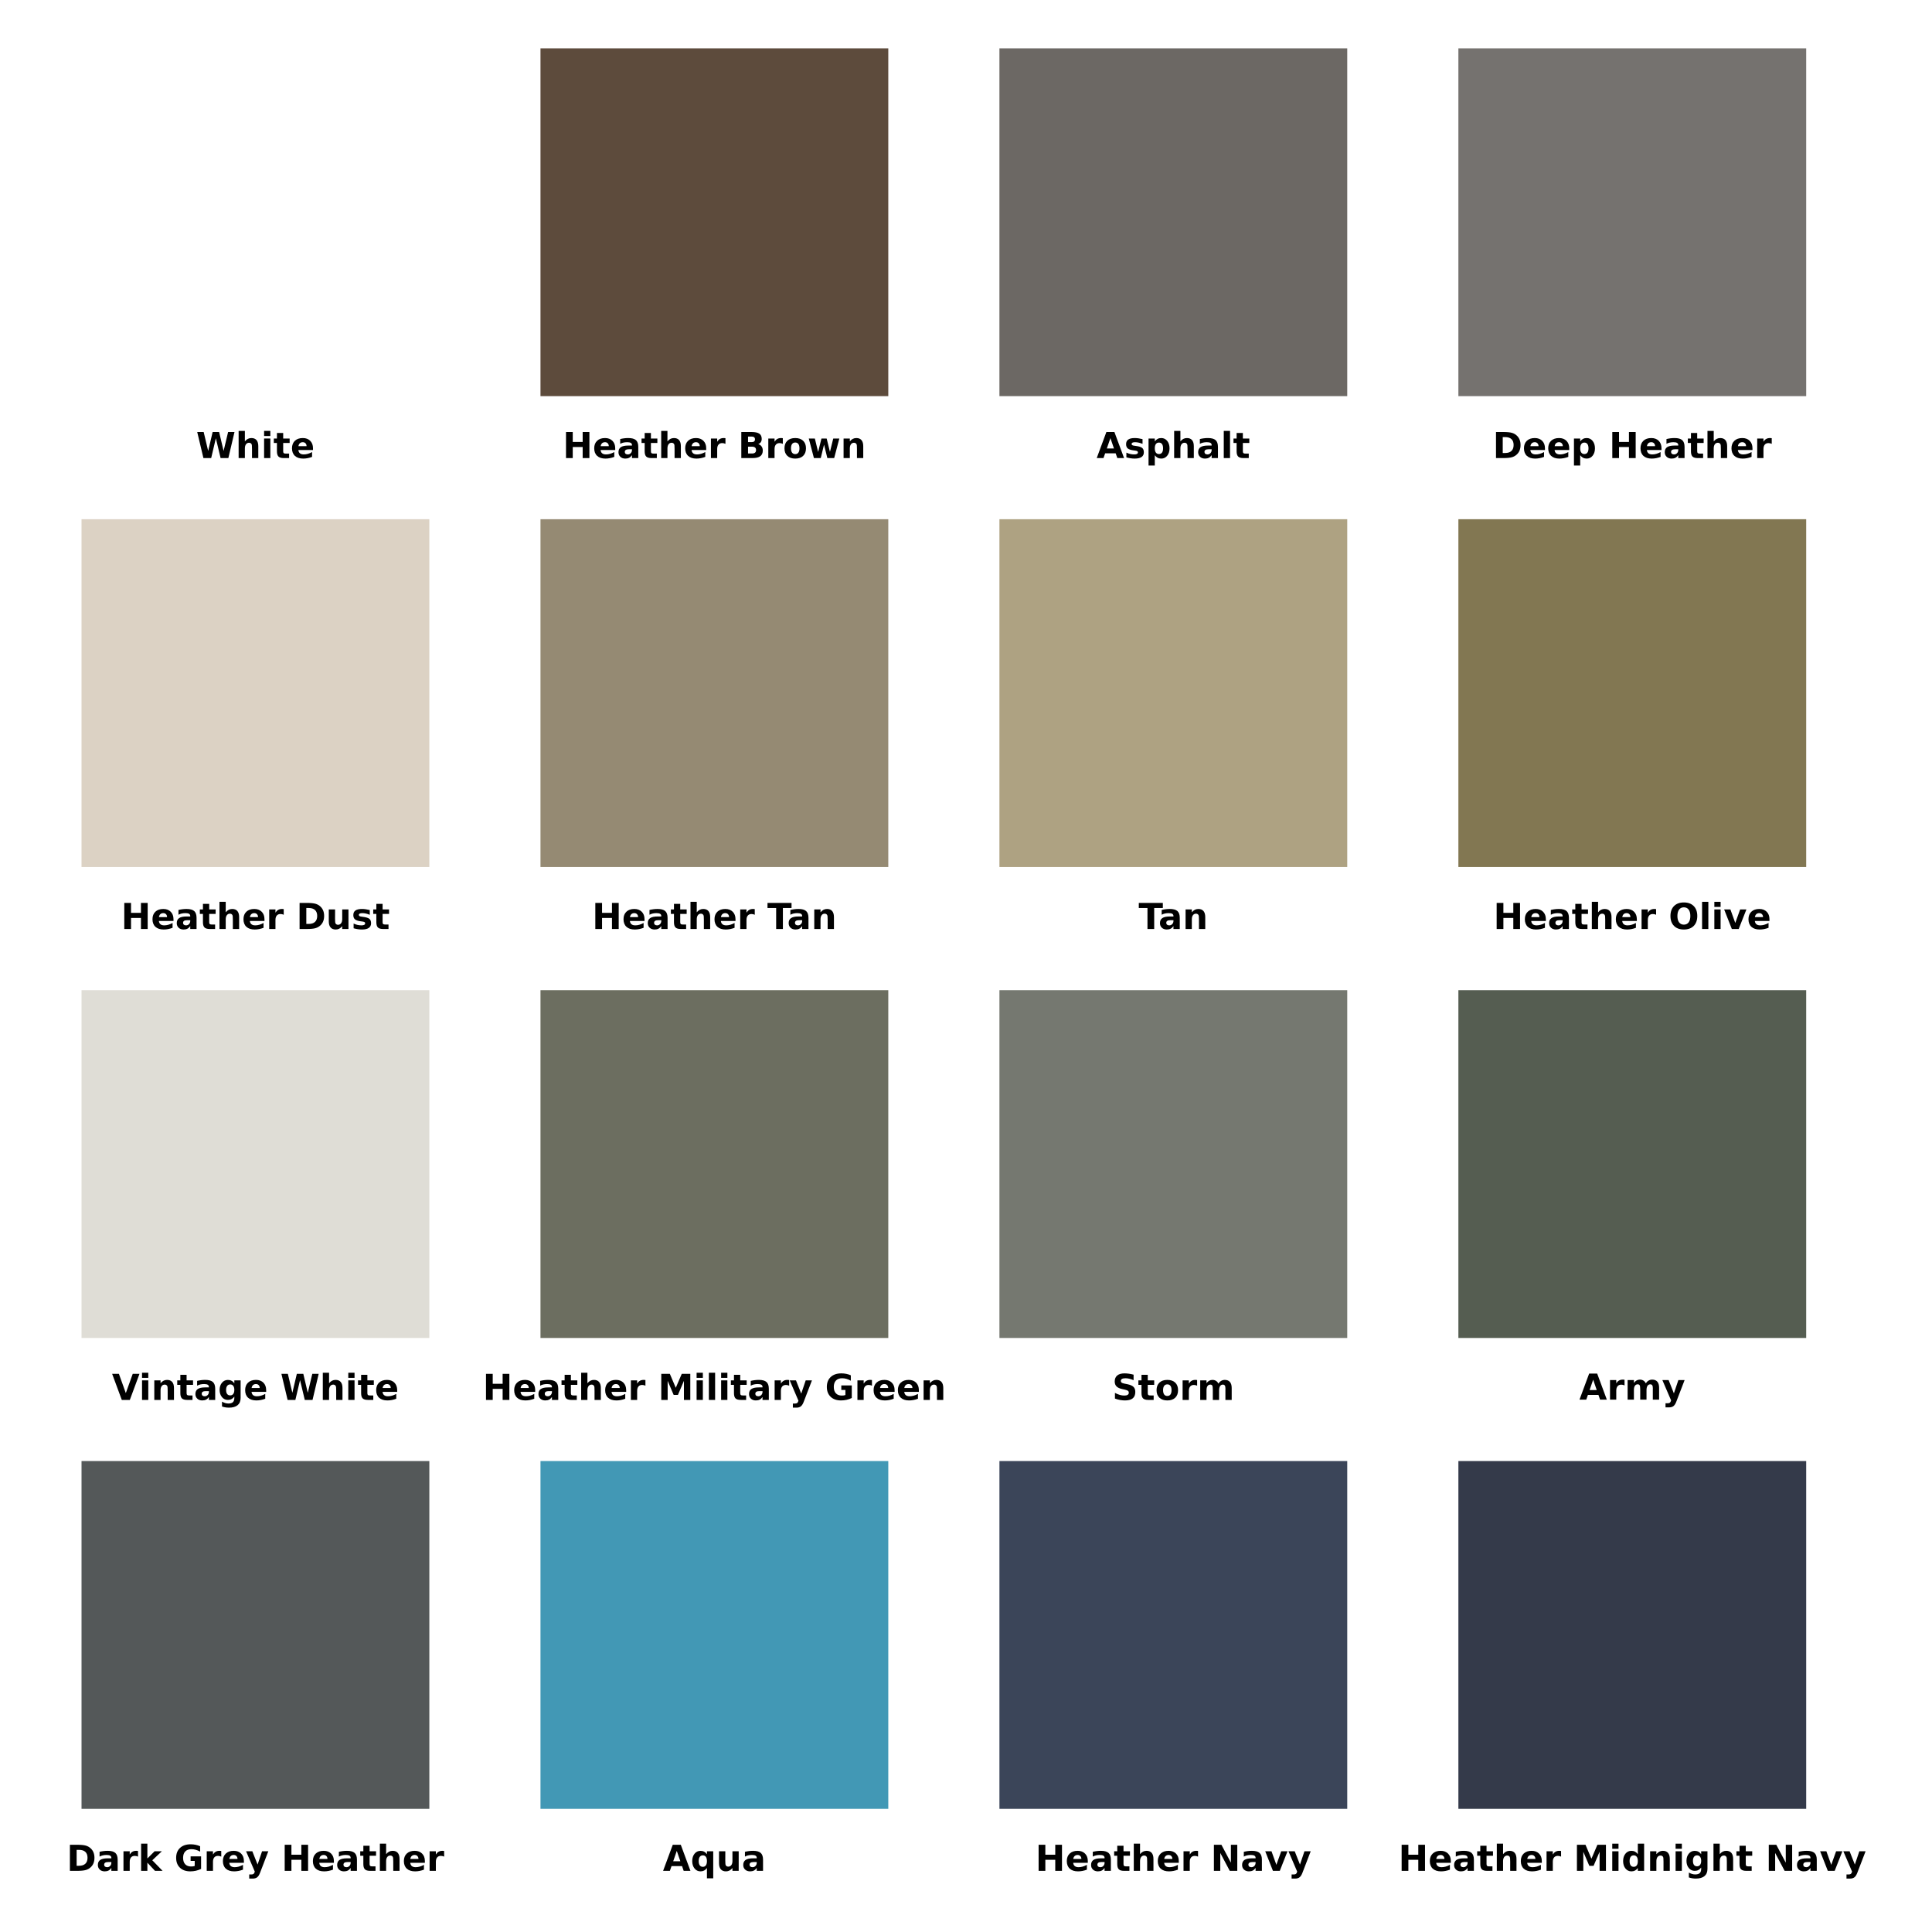
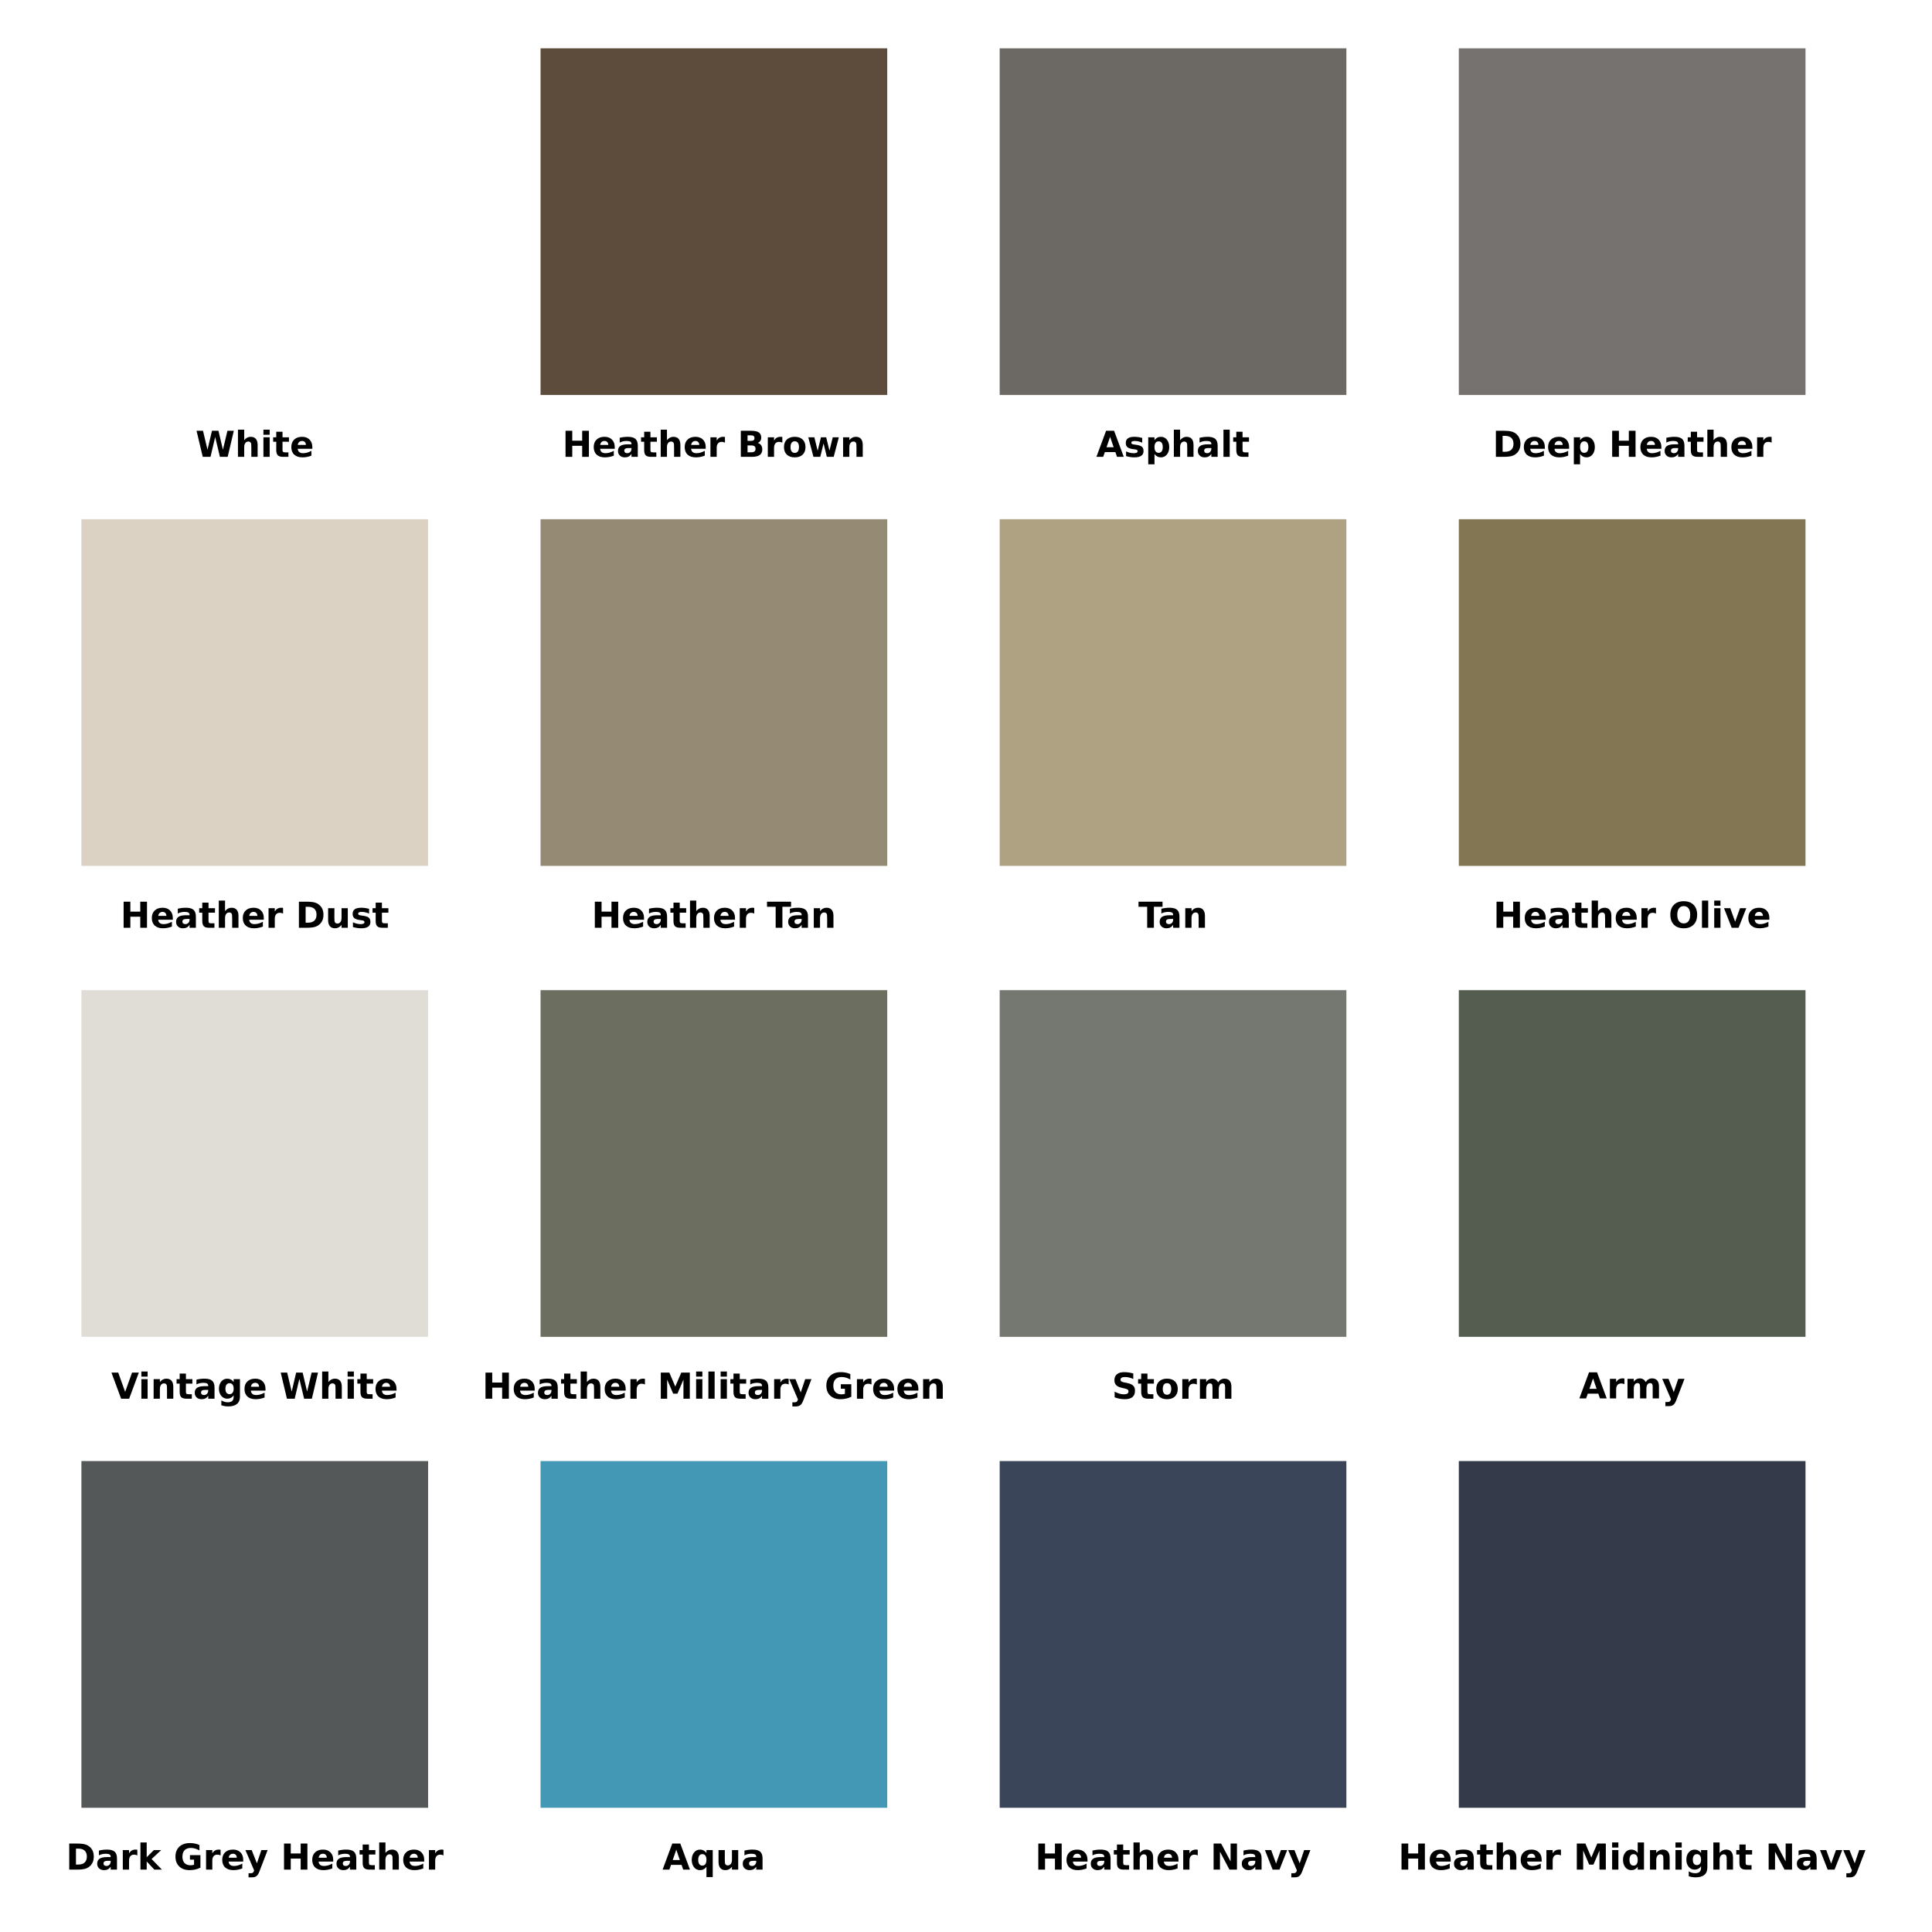
<svg xmlns="http://www.w3.org/2000/svg" xmlns:xlink="http://www.w3.org/1999/xlink" width="432pt" height="432pt" viewBox="0 0 432 432" version="1.1">
  <defs>
    <style type="text/css">*{stroke-linejoin: round; stroke-linecap: butt}</style>
  </defs>
  <g id="figure_1">
    <g id="patch_1">
      <path d="M 0 432  L 432 432  L 432 0  L 0 0  z " style="fill: #ffffff" />
    </g>
    <g id="axes_1">
      <g id="patch_2">
-         <path d="M 18.23 88.572  L 96.002 88.572  L 96.002 10.8  L 18.23 10.8  z " clip-path="url(#p642ebede14)" style="fill: #ffffff" />
+         <path d="M 18.205 88.322  L 95.727 88.322  L 95.727 10.8  L 18.205 10.8  z " clip-path="url(#p2579ca410e)" style="fill: #ffffff" />
      </g>
      <g id="text_1">
-         <g transform="translate(43.86062 102.4277) scale(0.08 -0.08)">
+         <g transform="translate(43.71039 102.1527) scale(0.08 -0.08)">
          <defs>
            <path id="DejaVuSans-Bold-57" d="M 191 4666  L 1344 4666  L 2150 1275  L 2950 4666  L 4109 4666  L 4909 1275  L 5716 4666  L 6859 4666  L 5759 0  L 4372 0  L 3525 3547  L 2688 0  L 1300 0  L 191 4666  z " transform="scale(0.015625)" />
            <path id="DejaVuSans-Bold-68" d="M 4056 2131  L 4056 0  L 2931 0  L 2931 347  L 2931 1625  Q 2931 2084 2911 2256  Q 2891 2428 2841 2509  Q 2775 2619 2662 2680  Q 2550 2741 2406 2741  Q 2056 2741 1856 2470  Q 1656 2200 1656 1722  L 1656 0  L 538 0  L 538 4863  L 1656 4863  L 1656 2988  Q 1909 3294 2193 3439  Q 2478 3584 2822 3584  Q 3428 3584 3742 3212  Q 4056 2841 4056 2131  z " transform="scale(0.015625)" />
            <path id="DejaVuSans-Bold-69" d="M 538 3500  L 1656 3500  L 1656 0  L 538 0  L 538 3500  z M 538 4863  L 1656 4863  L 1656 3950  L 538 3950  L 538 4863  z " transform="scale(0.015625)" />
            <path id="DejaVuSans-Bold-74" d="M 1759 4494  L 1759 3500  L 2913 3500  L 2913 2700  L 1759 2700  L 1759 1216  Q 1759 972 1856 886  Q 1953 800 2241 800  L 2816 800  L 2816 0  L 1856 0  Q 1194 0 917 276  Q 641 553 641 1216  L 641 2700  L 84 2700  L 84 3500  L 641 3500  L 641 4494  L 1759 4494  z " transform="scale(0.015625)" />
            <path id="DejaVuSans-Bold-65" d="M 4031 1759  L 4031 1441  L 1416 1441  Q 1456 1047 1700 850  Q 1944 653 2381 653  Q 2734 653 3104 758  Q 3475 863 3866 1075  L 3866 213  Q 3469 63 3072 -14  Q 2675 -91 2278 -91  Q 1328 -91 801 392  Q 275 875 275 1747  Q 275 2603 792 3093  Q 1309 3584 2216 3584  Q 3041 3584 3536 3087  Q 4031 2591 4031 1759  z M 2881 2131  Q 2881 2450 2695 2645  Q 2509 2841 2209 2841  Q 1884 2841 1681 2658  Q 1478 2475 1428 2131  L 2881 2131  z " transform="scale(0.015625)" />
          </defs>
          <use xlink:href="#DejaVuSans-Bold-57" />
          <use xlink:href="#DejaVuSans-Bold-68" transform="translate(110.3027 0)" />
          <use xlink:href="#DejaVuSans-Bold-69" transform="translate(181.4941 0)" />
          <use xlink:href="#DejaVuSans-Bold-74" transform="translate(215.7715 0)" />
          <use xlink:href="#DejaVuSans-Bold-65" transform="translate(263.5742 0)" />
        </g>
      </g>
    </g>
    <g id="axes_2">
      <g id="patch_3">
-         <path d="M 120.853 88.572  L 198.625 88.572  L 198.625 10.8  L 120.853 10.8  z " clip-path="url(#pa8515f5e9b)" style="fill: #5d4b3c" />
+         <path d="M 120.868 88.322  L 198.39 88.322  L 198.39 10.8  L 120.868 10.8  z " clip-path="url(#p3a32d431ef)" style="fill: #5d4b3c" />
      </g>
      <g id="text_2">
-         <g transform="translate(125.8287 102.4277) scale(0.08 -0.08)">
+         <g transform="translate(125.7193 102.1527) scale(0.08 -0.08)">
          <defs>
            <path id="DejaVuSans-Bold-48" d="M 588 4666  L 1791 4666  L 1791 2888  L 3566 2888  L 3566 4666  L 4769 4666  L 4769 0  L 3566 0  L 3566 1978  L 1791 1978  L 1791 0  L 588 0  L 588 4666  z " transform="scale(0.015625)" />
            <path id="DejaVuSans-Bold-61" d="M 2106 1575  Q 1756 1575 1579 1456  Q 1403 1338 1403 1106  Q 1403 894 1545 773  Q 1688 653 1941 653  Q 2256 653 2472 879  Q 2688 1106 2688 1447  L 2688 1575  L 2106 1575  z M 3816 1997  L 3816 0  L 2688 0  L 2688 519  Q 2463 200 2181 54  Q 1900 -91 1497 -91  Q 953 -91 614 226  Q 275 544 275 1050  Q 275 1666 698 1953  Q 1122 2241 2028 2241  L 2688 2241  L 2688 2328  Q 2688 2594 2478 2717  Q 2269 2841 1825 2841  Q 1466 2841 1156 2769  Q 847 2697 581 2553  L 581 3406  Q 941 3494 1303 3539  Q 1666 3584 2028 3584  Q 2975 3584 3395 3211  Q 3816 2838 3816 1997  z " transform="scale(0.015625)" />
            <path id="DejaVuSans-Bold-72" d="M 3138 2547  Q 2991 2616 2845 2648  Q 2700 2681 2553 2681  Q 2122 2681 1889 2404  Q 1656 2128 1656 1613  L 1656 0  L 538 0  L 538 3500  L 1656 3500  L 1656 2925  Q 1872 3269 2151 3426  Q 2431 3584 2822 3584  Q 2878 3584 2943 3579  Q 3009 3575 3134 3559  L 3138 2547  z " transform="scale(0.015625)" />
            <path id="DejaVuSans-Bold-20" transform="scale(0.015625)" />
            <path id="DejaVuSans-Bold-42" d="M 2456 2859  Q 2741 2859 2887 2984  Q 3034 3109 3034 3353  Q 3034 3594 2887 3720  Q 2741 3847 2456 3847  L 1791 3847  L 1791 2859  L 2456 2859  z M 2497 819  Q 2859 819 3042 972  Q 3225 1125 3225 1434  Q 3225 1738 3044 1889  Q 2863 2041 2497 2041  L 1791 2041  L 1791 819  L 2497 819  z M 3616 2497  Q 4003 2384 4215 2081  Q 4428 1778 4428 1338  Q 4428 663 3972 331  Q 3516 0 2584 0  L 588 0  L 588 4666  L 2394 4666  Q 3366 4666 3802 4372  Q 4238 4078 4238 3431  Q 4238 3091 4078 2852  Q 3919 2613 3616 2497  z " transform="scale(0.015625)" />
            <path id="DejaVuSans-Bold-6f" d="M 2203 2784  Q 1831 2784 1636 2517  Q 1441 2250 1441 1747  Q 1441 1244 1636 976  Q 1831 709 2203 709  Q 2569 709 2762 976  Q 2956 1244 2956 1747  Q 2956 2250 2762 2517  Q 2569 2784 2203 2784  z M 2203 3584  Q 3106 3584 3614 3096  Q 4122 2609 4122 1747  Q 4122 884 3614 396  Q 3106 -91 2203 -91  Q 1297 -91 786 396  Q 275 884 275 1747  Q 275 2609 786 3096  Q 1297 3584 2203 3584  z " transform="scale(0.015625)" />
            <path id="DejaVuSans-Bold-77" d="M 225 3500  L 1313 3500  L 1900 1088  L 2491 3500  L 3425 3500  L 4013 1113  L 4603 3500  L 5691 3500  L 4769 0  L 3547 0  L 2956 2406  L 2369 0  L 1147 0  L 225 3500  z " transform="scale(0.015625)" />
            <path id="DejaVuSans-Bold-6e" d="M 4056 2131  L 4056 0  L 2931 0  L 2931 347  L 2931 1631  Q 2931 2084 2911 2256  Q 2891 2428 2841 2509  Q 2775 2619 2662 2680  Q 2550 2741 2406 2741  Q 2056 2741 1856 2470  Q 1656 2200 1656 1722  L 1656 0  L 538 0  L 538 3500  L 1656 3500  L 1656 2988  Q 1909 3294 2193 3439  Q 2478 3584 2822 3584  Q 3428 3584 3742 3212  Q 4056 2841 4056 2131  z " transform="scale(0.015625)" />
          </defs>
          <use xlink:href="#DejaVuSans-Bold-48" />
          <use xlink:href="#DejaVuSans-Bold-65" transform="translate(83.69141 0)" />
          <use xlink:href="#DejaVuSans-Bold-61" transform="translate(151.5137 0)" />
          <use xlink:href="#DejaVuSans-Bold-74" transform="translate(218.9941 0)" />
          <use xlink:href="#DejaVuSans-Bold-68" transform="translate(266.7969 0)" />
          <use xlink:href="#DejaVuSans-Bold-65" transform="translate(337.9883 0)" />
          <use xlink:href="#DejaVuSans-Bold-72" transform="translate(405.8105 0)" />
          <use xlink:href="#DejaVuSans-Bold-20" transform="translate(455.127 0)" />
          <use xlink:href="#DejaVuSans-Bold-42" transform="translate(489.9414 0)" />
          <use xlink:href="#DejaVuSans-Bold-72" transform="translate(566.1621 0)" />
          <use xlink:href="#DejaVuSans-Bold-6f" transform="translate(615.4785 0)" />
          <use xlink:href="#DejaVuSans-Bold-77" transform="translate(684.1797 0)" />
          <use xlink:href="#DejaVuSans-Bold-6e" transform="translate(776.5625 0)" />
        </g>
      </g>
    </g>
    <g id="axes_3">
      <g id="patch_4">
-         <path d="M 223.475 88.572  L 301.247 88.572  L 301.247 10.8  L 223.475 10.8  z " clip-path="url(#pb180d6e5d6)" style="fill: #6c6864" />
+         <path d="M 223.532 88.322  L 301.053 88.322  L 301.053 10.8  L 223.532 10.8  z " clip-path="url(#ped1a7fd27a)" style="fill: #6c6864" />
      </g>
      <g id="text_3">
-         <g transform="translate(245.1919 102.4277) scale(0.08 -0.08)">
+         <g transform="translate(245.1232 102.1527) scale(0.08 -0.08)">
          <defs>
            <path id="DejaVuSans-Bold-41" d="M 3419 850  L 1538 850  L 1241 0  L 31 0  L 1759 4666  L 3194 4666  L 4922 0  L 3713 0  L 3419 850  z M 1838 1716  L 3116 1716  L 2478 3572  L 1838 1716  z " transform="scale(0.015625)" />
            <path id="DejaVuSans-Bold-73" d="M 3272 3391  L 3272 2541  Q 2913 2691 2578 2766  Q 2244 2841 1947 2841  Q 1628 2841 1473 2761  Q 1319 2681 1319 2516  Q 1319 2381 1436 2309  Q 1553 2238 1856 2203  L 2053 2175  Q 2913 2066 3209 1816  Q 3506 1566 3506 1031  Q 3506 472 3093 190  Q 2681 -91 1863 -91  Q 1516 -91 1145 -36  Q 775 19 384 128  L 384 978  Q 719 816 1070 734  Q 1422 653 1784 653  Q 2113 653 2278 743  Q 2444 834 2444 1013  Q 2444 1163 2330 1236  Q 2216 1309 1875 1350  L 1678 1375  Q 931 1469 631 1722  Q 331 1975 331 2491  Q 331 3047 712 3315  Q 1094 3584 1881 3584  Q 2191 3584 2531 3537  Q 2872 3491 3272 3391  z " transform="scale(0.015625)" />
            <path id="DejaVuSans-Bold-70" d="M 1656 506  L 1656 -1331  L 538 -1331  L 538 3500  L 1656 3500  L 1656 2988  Q 1888 3294 2169 3439  Q 2450 3584 2816 3584  Q 3463 3584 3878 3070  Q 4294 2556 4294 1747  Q 4294 938 3878 423  Q 3463 -91 2816 -91  Q 2450 -91 2169 54  Q 1888 200 1656 506  z M 2400 2772  Q 2041 2772 1848 2508  Q 1656 2244 1656 1747  Q 1656 1250 1848 986  Q 2041 722 2400 722  Q 2759 722 2948 984  Q 3138 1247 3138 1747  Q 3138 2247 2948 2509  Q 2759 2772 2400 2772  z " transform="scale(0.015625)" />
            <path id="DejaVuSans-Bold-6c" d="M 538 4863  L 1656 4863  L 1656 0  L 538 0  L 538 4863  z " transform="scale(0.015625)" />
          </defs>
          <use xlink:href="#DejaVuSans-Bold-41" />
          <use xlink:href="#DejaVuSans-Bold-73" transform="translate(77.39258 0)" />
          <use xlink:href="#DejaVuSans-Bold-70" transform="translate(136.9141 0)" />
          <use xlink:href="#DejaVuSans-Bold-68" transform="translate(208.4961 0)" />
          <use xlink:href="#DejaVuSans-Bold-61" transform="translate(279.6875 0)" />
          <use xlink:href="#DejaVuSans-Bold-6c" transform="translate(347.168 0)" />
          <use xlink:href="#DejaVuSans-Bold-74" transform="translate(381.4453 0)" />
        </g>
      </g>
    </g>
    <g id="axes_4">
      <g id="patch_5">
-         <path d="M 326.098 88.572  L 403.87 88.572  L 403.87 10.8  L 326.098 10.8  z " clip-path="url(#pdbcb19c7c9)" style="fill: #75726f" />
+         <path d="M 326.195 88.322  L 403.717 88.322  L 403.717 10.8  L 326.195 10.8  z " clip-path="url(#p3ffc67f4cc)" style="fill: #75726f" />
      </g>
      <g id="text_4">
-         <g transform="translate(333.7763 102.4277) scale(0.08 -0.08)">
+         <g transform="translate(333.7484 102.1527) scale(0.08 -0.08)">
          <defs>
            <path id="DejaVuSans-Bold-44" d="M 1791 3756  L 1791 909  L 2222 909  Q 2959 909 3348 1275  Q 3738 1641 3738 2338  Q 3738 3031 3350 3393  Q 2963 3756 2222 3756  L 1791 3756  z M 588 4666  L 1856 4666  Q 2919 4666 3439 4514  Q 3959 4363 4331 4000  Q 4659 3684 4818 3271  Q 4978 2859 4978 2338  Q 4978 1809 4818 1395  Q 4659 981 4331 666  Q 3956 303 3431 151  Q 2906 0 1856 0  L 588 0  L 588 4666  z " transform="scale(0.015625)" />
          </defs>
          <use xlink:href="#DejaVuSans-Bold-44" />
          <use xlink:href="#DejaVuSans-Bold-65" transform="translate(83.00781 0)" />
          <use xlink:href="#DejaVuSans-Bold-65" transform="translate(150.8301 0)" />
          <use xlink:href="#DejaVuSans-Bold-70" transform="translate(218.6523 0)" />
          <use xlink:href="#DejaVuSans-Bold-20" transform="translate(290.2344 0)" />
          <use xlink:href="#DejaVuSans-Bold-48" transform="translate(325.0488 0)" />
          <use xlink:href="#DejaVuSans-Bold-65" transform="translate(408.7402 0)" />
          <use xlink:href="#DejaVuSans-Bold-61" transform="translate(476.5625 0)" />
          <use xlink:href="#DejaVuSans-Bold-74" transform="translate(544.043 0)" />
          <use xlink:href="#DejaVuSans-Bold-68" transform="translate(591.8457 0)" />
          <use xlink:href="#DejaVuSans-Bold-65" transform="translate(663.0371 0)" />
          <use xlink:href="#DejaVuSans-Bold-72" transform="translate(730.8594 0)" />
        </g>
      </g>
    </g>
    <g id="axes_5">
      <g id="patch_6">
-         <path d="M 18.23 193.872  L 96.002 193.872  L 96.002 116.1  L 18.23 116.1  z " clip-path="url(#pba95625bf4)" style="fill: #dcd2c4" />
+         <path d="M 18.205 193.622  L 95.727 193.622  L 95.727 116.1  L 18.205 116.1  z " clip-path="url(#p4c70ea05e3)" style="fill: #dcd2c4" />
      </g>
      <g id="text_5">
-         <g transform="translate(27.05813 207.7277) scale(0.08 -0.08)">
+         <g transform="translate(26.90789 207.4527) scale(0.08 -0.08)">
          <defs>
            <path id="DejaVuSans-Bold-75" d="M 500 1363  L 500 3500  L 1625 3500  L 1625 3150  Q 1625 2866 1622 2436  Q 1619 2006 1619 1863  Q 1619 1441 1641 1255  Q 1663 1069 1716 984  Q 1784 875 1895 815  Q 2006 756 2150 756  Q 2500 756 2700 1025  Q 2900 1294 2900 1772  L 2900 3500  L 4019 3500  L 4019 0  L 2900 0  L 2900 506  Q 2647 200 2364 54  Q 2081 -91 1741 -91  Q 1134 -91 817 281  Q 500 653 500 1363  z " transform="scale(0.015625)" />
          </defs>
          <use xlink:href="#DejaVuSans-Bold-48" />
          <use xlink:href="#DejaVuSans-Bold-65" transform="translate(83.69141 0)" />
          <use xlink:href="#DejaVuSans-Bold-61" transform="translate(151.5137 0)" />
          <use xlink:href="#DejaVuSans-Bold-74" transform="translate(218.9941 0)" />
          <use xlink:href="#DejaVuSans-Bold-68" transform="translate(266.7969 0)" />
          <use xlink:href="#DejaVuSans-Bold-65" transform="translate(337.9883 0)" />
          <use xlink:href="#DejaVuSans-Bold-72" transform="translate(405.8105 0)" />
          <use xlink:href="#DejaVuSans-Bold-20" transform="translate(455.127 0)" />
          <use xlink:href="#DejaVuSans-Bold-44" transform="translate(489.9414 0)" />
          <use xlink:href="#DejaVuSans-Bold-75" transform="translate(572.9492 0)" />
          <use xlink:href="#DejaVuSans-Bold-73" transform="translate(644.1406 0)" />
          <use xlink:href="#DejaVuSans-Bold-74" transform="translate(703.6621 0)" />
        </g>
      </g>
    </g>
    <g id="axes_6">
      <g id="patch_7">
-         <path d="M 120.853 193.872  L 198.625 193.872  L 198.625 116.1  L 120.853 116.1  z " clip-path="url(#p1f85be59f6)" style="fill: #958a73" />
+         <path d="M 120.868 193.622  L 198.39 193.622  L 198.39 116.1  L 120.868 116.1  z " clip-path="url(#pec7b3763b7)" style="fill: #958a73" />
      </g>
      <g id="text_6">
-         <g transform="translate(132.3806 207.7277) scale(0.08 -0.08)">
+         <g transform="translate(132.2712 207.4527) scale(0.08 -0.08)">
          <defs>
            <path id="DejaVuSans-Bold-54" d="M 31 4666  L 4331 4666  L 4331 3756  L 2784 3756  L 2784 0  L 1581 0  L 1581 3756  L 31 3756  L 31 4666  z " transform="scale(0.015625)" />
          </defs>
          <use xlink:href="#DejaVuSans-Bold-48" />
          <use xlink:href="#DejaVuSans-Bold-65" transform="translate(83.69141 0)" />
          <use xlink:href="#DejaVuSans-Bold-61" transform="translate(151.5137 0)" />
          <use xlink:href="#DejaVuSans-Bold-74" transform="translate(218.9941 0)" />
          <use xlink:href="#DejaVuSans-Bold-68" transform="translate(266.7969 0)" />
          <use xlink:href="#DejaVuSans-Bold-65" transform="translate(337.9883 0)" />
          <use xlink:href="#DejaVuSans-Bold-72" transform="translate(405.8105 0)" />
          <use xlink:href="#DejaVuSans-Bold-20" transform="translate(455.127 0)" />
          <use xlink:href="#DejaVuSans-Bold-54" transform="translate(489.9414 0)" />
          <use xlink:href="#DejaVuSans-Bold-61" transform="translate(545.2793 0)" />
          <use xlink:href="#DejaVuSans-Bold-6e" transform="translate(612.7598 0)" />
        </g>
      </g>
    </g>
    <g id="axes_7">
      <g id="patch_8">
-         <path d="M 223.475 193.872  L 301.247 193.872  L 301.247 116.1  L 223.475 116.1  z " clip-path="url(#p77924c9bf1)" style="fill: #aea282" />
+         <path d="M 223.532 193.622  L 301.053 193.622  L 301.053 116.1  L 223.532 116.1  z " clip-path="url(#p58f60b5b38)" style="fill: #aea282" />
      </g>
      <g id="text_7">
-         <g transform="translate(254.6006 207.7277) scale(0.08 -0.08)">
+         <g transform="translate(254.532 207.4527) scale(0.08 -0.08)">
          <use xlink:href="#DejaVuSans-Bold-54" />
          <use xlink:href="#DejaVuSans-Bold-61" transform="translate(55.33789 0)" />
          <use xlink:href="#DejaVuSans-Bold-6e" transform="translate(122.8184 0)" />
        </g>
      </g>
    </g>
    <g id="axes_8">
      <g id="patch_9">
-         <path d="M 326.098 193.872  L 403.87 193.872  L 403.87 116.1  L 326.098 116.1  z " clip-path="url(#pa01b9044b4)" style="fill: #827752" />
+         <path d="M 326.195 193.622  L 403.717 193.622  L 403.717 116.1  L 326.195 116.1  z " clip-path="url(#p18443d8f7e)" style="fill: #827752" />
      </g>
      <g id="text_8">
-         <g transform="translate(333.9225 207.7277) scale(0.08 -0.08)">
+         <g transform="translate(333.8946 207.4527) scale(0.08 -0.08)">
          <defs>
            <path id="DejaVuSans-Bold-4f" d="M 2719 3878  Q 2169 3878 1866 3472  Q 1563 3066 1563 2328  Q 1563 1594 1866 1187  Q 2169 781 2719 781  Q 3272 781 3575 1187  Q 3878 1594 3878 2328  Q 3878 3066 3575 3472  Q 3272 3878 2719 3878  z M 2719 4750  Q 3844 4750 4481 4106  Q 5119 3463 5119 2328  Q 5119 1197 4481 553  Q 3844 -91 2719 -91  Q 1597 -91 958 553  Q 319 1197 319 2328  Q 319 3463 958 4106  Q 1597 4750 2719 4750  z " transform="scale(0.015625)" />
            <path id="DejaVuSans-Bold-76" d="M 97 3500  L 1216 3500  L 2088 1081  L 2956 3500  L 4078 3500  L 2700 0  L 1472 0  L 97 3500  z " transform="scale(0.015625)" />
          </defs>
          <use xlink:href="#DejaVuSans-Bold-48" />
          <use xlink:href="#DejaVuSans-Bold-65" transform="translate(83.69141 0)" />
          <use xlink:href="#DejaVuSans-Bold-61" transform="translate(151.5137 0)" />
          <use xlink:href="#DejaVuSans-Bold-74" transform="translate(218.9941 0)" />
          <use xlink:href="#DejaVuSans-Bold-68" transform="translate(266.7969 0)" />
          <use xlink:href="#DejaVuSans-Bold-65" transform="translate(337.9883 0)" />
          <use xlink:href="#DejaVuSans-Bold-72" transform="translate(405.8105 0)" />
          <use xlink:href="#DejaVuSans-Bold-20" transform="translate(455.127 0)" />
          <use xlink:href="#DejaVuSans-Bold-4f" transform="translate(489.9414 0)" />
          <use xlink:href="#DejaVuSans-Bold-6c" transform="translate(574.9512 0)" />
          <use xlink:href="#DejaVuSans-Bold-69" transform="translate(609.2285 0)" />
          <use xlink:href="#DejaVuSans-Bold-76" transform="translate(643.5059 0)" />
          <use xlink:href="#DejaVuSans-Bold-65" transform="translate(708.6914 0)" />
        </g>
      </g>
    </g>
    <g id="axes_9">
      <g id="patch_10">
-         <path d="M 18.23 299.172  L 96.002 299.172  L 96.002 221.4  L 18.23 221.4  z " clip-path="url(#p08baf9febb)" style="fill: #dfddd6" />
+         <path d="M 18.205 298.922  L 95.727 298.922  L 95.727 221.4  L 18.205 221.4  z " clip-path="url(#pf3f0197b4c)" style="fill: #dfddd6" />
      </g>
      <g id="text_9">
-         <g transform="translate(25.03625 313.0277) scale(0.08 -0.08)">
+         <g transform="translate(24.88602 312.7527) scale(0.08 -0.08)">
          <defs>
            <path id="DejaVuSans-Bold-56" d="M 31 4666  L 1241 4666  L 2478 1222  L 3713 4666  L 4922 4666  L 3194 0  L 1759 0  L 31 4666  z " transform="scale(0.015625)" />
            <path id="DejaVuSans-Bold-67" d="M 2919 594  Q 2688 288 2409 144  Q 2131 0 1766 0  Q 1125 0 706 504  Q 288 1009 288 1791  Q 288 2575 706 3076  Q 1125 3578 1766 3578  Q 2131 3578 2409 3434  Q 2688 3291 2919 2981  L 2919 3500  L 4044 3500  L 4044 353  Q 4044 -491 3511 -936  Q 2978 -1381 1966 -1381  Q 1638 -1381 1331 -1331  Q 1025 -1281 716 -1178  L 716 -306  Q 1009 -475 1290 -558  Q 1572 -641 1856 -641  Q 2406 -641 2662 -400  Q 2919 -159 2919 353  L 2919 594  z M 2181 2772  Q 1834 2772 1640 2515  Q 1447 2259 1447 1791  Q 1447 1309 1634 1061  Q 1822 813 2181 813  Q 2531 813 2725 1069  Q 2919 1325 2919 1791  Q 2919 2259 2725 2515  Q 2531 2772 2181 2772  z " transform="scale(0.015625)" />
          </defs>
          <use xlink:href="#DejaVuSans-Bold-56" />
          <use xlink:href="#DejaVuSans-Bold-69" transform="translate(75.64258 0)" />
          <use xlink:href="#DejaVuSans-Bold-6e" transform="translate(109.9199 0)" />
          <use xlink:href="#DejaVuSans-Bold-74" transform="translate(181.1113 0)" />
          <use xlink:href="#DejaVuSans-Bold-61" transform="translate(228.9141 0)" />
          <use xlink:href="#DejaVuSans-Bold-67" transform="translate(296.3945 0)" />
          <use xlink:href="#DejaVuSans-Bold-65" transform="translate(367.9766 0)" />
          <use xlink:href="#DejaVuSans-Bold-20" transform="translate(435.7988 0)" />
          <use xlink:href="#DejaVuSans-Bold-57" transform="translate(470.6133 0)" />
          <use xlink:href="#DejaVuSans-Bold-68" transform="translate(580.916 0)" />
          <use xlink:href="#DejaVuSans-Bold-69" transform="translate(652.1074 0)" />
          <use xlink:href="#DejaVuSans-Bold-74" transform="translate(686.3848 0)" />
          <use xlink:href="#DejaVuSans-Bold-65" transform="translate(734.1875 0)" />
        </g>
      </g>
    </g>
    <g id="axes_10">
      <g id="patch_11">
-         <path d="M 120.853 299.172  L 198.625 299.172  L 198.625 221.4  L 120.853 221.4  z " clip-path="url(#p83a69cd62f)" style="fill: #6c6e60" />
+         <path d="M 120.868 298.922  L 198.39 298.922  L 198.39 221.4  L 120.868 221.4  z " clip-path="url(#p309a2be638)" style="fill: #6c6e60" />
      </g>
      <g id="text_10">
-         <g transform="translate(107.9338 313.0277) scale(0.08 -0.08)">
+         <g transform="translate(107.8243 312.7527) scale(0.08 -0.08)">
          <defs>
            <path id="DejaVuSans-Bold-4d" d="M 588 4666  L 2119 4666  L 3181 2169  L 4250 4666  L 5778 4666  L 5778 0  L 4641 0  L 4641 3413  L 3566 897  L 2803 897  L 1728 3413  L 1728 0  L 588 0  L 588 4666  z " transform="scale(0.015625)" />
            <path id="DejaVuSans-Bold-79" d="M 78 3500  L 1197 3500  L 2138 1125  L 2938 3500  L 4056 3500  L 2584 -331  Q 2363 -916 2067 -1148  Q 1772 -1381 1288 -1381  L 641 -1381  L 641 -647  L 991 -647  Q 1275 -647 1404 -556  Q 1534 -466 1606 -231  L 1638 -134  L 78 3500  z " transform="scale(0.015625)" />
            <path id="DejaVuSans-Bold-47" d="M 4781 347  Q 4331 128 3847 18  Q 3363 -91 2847 -91  Q 1681 -91 1000 561  Q 319 1213 319 2328  Q 319 3456 1012 4103  Q 1706 4750 2913 4750  Q 3378 4750 3804 4662  Q 4231 4575 4609 4403  L 4609 3438  Q 4219 3659 3833 3768  Q 3447 3878 3059 3878  Q 2341 3878 1952 3476  Q 1563 3075 1563 2328  Q 1563 1588 1938 1184  Q 2313 781 3003 781  Q 3191 781 3352 804  Q 3513 828 3641 878  L 3641 1784  L 2906 1784  L 2906 2591  L 4781 2591  L 4781 347  z " transform="scale(0.015625)" />
          </defs>
          <use xlink:href="#DejaVuSans-Bold-48" />
          <use xlink:href="#DejaVuSans-Bold-65" transform="translate(83.69141 0)" />
          <use xlink:href="#DejaVuSans-Bold-61" transform="translate(151.5137 0)" />
          <use xlink:href="#DejaVuSans-Bold-74" transform="translate(218.9941 0)" />
          <use xlink:href="#DejaVuSans-Bold-68" transform="translate(266.7969 0)" />
          <use xlink:href="#DejaVuSans-Bold-65" transform="translate(337.9883 0)" />
          <use xlink:href="#DejaVuSans-Bold-72" transform="translate(405.8105 0)" />
          <use xlink:href="#DejaVuSans-Bold-20" transform="translate(455.127 0)" />
          <use xlink:href="#DejaVuSans-Bold-4d" transform="translate(489.9414 0)" />
          <use xlink:href="#DejaVuSans-Bold-69" transform="translate(589.4531 0)" />
          <use xlink:href="#DejaVuSans-Bold-6c" transform="translate(623.7305 0)" />
          <use xlink:href="#DejaVuSans-Bold-69" transform="translate(658.0078 0)" />
          <use xlink:href="#DejaVuSans-Bold-74" transform="translate(692.2852 0)" />
          <use xlink:href="#DejaVuSans-Bold-61" transform="translate(740.0879 0)" />
          <use xlink:href="#DejaVuSans-Bold-72" transform="translate(807.5684 0)" />
          <use xlink:href="#DejaVuSans-Bold-79" transform="translate(856.8848 0)" />
          <use xlink:href="#DejaVuSans-Bold-20" transform="translate(922.0703 0)" />
          <use xlink:href="#DejaVuSans-Bold-47" transform="translate(956.8848 0)" />
          <use xlink:href="#DejaVuSans-Bold-72" transform="translate(1038.965 0)" />
          <use xlink:href="#DejaVuSans-Bold-65" transform="translate(1088.281 0)" />
          <use xlink:href="#DejaVuSans-Bold-65" transform="translate(1156.104 0)" />
          <use xlink:href="#DejaVuSans-Bold-6e" transform="translate(1223.926 0)" />
        </g>
      </g>
    </g>
    <g id="axes_11">
      <g id="patch_12">
-         <path d="M 223.475 299.172  L 301.247 299.172  L 301.247 221.4  L 223.475 221.4  z " clip-path="url(#p884f9cc095)" style="fill: #757870" />
+         <path d="M 223.532 298.922  L 301.053 298.922  L 301.053 221.4  L 223.532 221.4  z " clip-path="url(#p7566ed9a55)" style="fill: #757870" />
      </g>
      <g id="text_11">
-         <g transform="translate(248.68 313.0277) scale(0.08 -0.08)">
+         <g transform="translate(248.6113 312.7527) scale(0.08 -0.08)">
          <defs>
            <path id="DejaVuSans-Bold-53" d="M 3834 4519  L 3834 3531  Q 3450 3703 3084 3790  Q 2719 3878 2394 3878  Q 1963 3878 1756 3759  Q 1550 3641 1550 3391  Q 1550 3203 1689 3098  Q 1828 2994 2194 2919  L 2706 2816  Q 3484 2659 3812 2340  Q 4141 2022 4141 1434  Q 4141 663 3683 286  Q 3225 -91 2284 -91  Q 1841 -91 1394 -6  Q 947 78 500 244  L 500 1259  Q 947 1022 1364 901  Q 1781 781 2169 781  Q 2563 781 2772 912  Q 2981 1044 2981 1288  Q 2981 1506 2839 1625  Q 2697 1744 2272 1838  L 1806 1941  Q 1106 2091 782 2419  Q 459 2747 459 3303  Q 459 4000 909 4375  Q 1359 4750 2203 4750  Q 2588 4750 2994 4692  Q 3400 4634 3834 4519  z " transform="scale(0.015625)" />
            <path id="DejaVuSans-Bold-6d" d="M 3781 2919  Q 3994 3244 4286 3414  Q 4578 3584 4928 3584  Q 5531 3584 5847 3212  Q 6163 2841 6163 2131  L 6163 0  L 5038 0  L 5038 1825  Q 5041 1866 5042 1909  Q 5044 1953 5044 2034  Q 5044 2406 4934 2573  Q 4825 2741 4581 2741  Q 4263 2741 4089 2478  Q 3916 2216 3909 1719  L 3909 0  L 2784 0  L 2784 1825  Q 2784 2406 2684 2573  Q 2584 2741 2328 2741  Q 2006 2741 1831 2477  Q 1656 2213 1656 1722  L 1656 0  L 531 0  L 531 3500  L 1656 3500  L 1656 2988  Q 1863 3284 2130 3434  Q 2397 3584 2719 3584  Q 3081 3584 3359 3409  Q 3638 3234 3781 2919  z " transform="scale(0.015625)" />
          </defs>
          <use xlink:href="#DejaVuSans-Bold-53" />
          <use xlink:href="#DejaVuSans-Bold-74" transform="translate(72.02148 0)" />
          <use xlink:href="#DejaVuSans-Bold-6f" transform="translate(119.8242 0)" />
          <use xlink:href="#DejaVuSans-Bold-72" transform="translate(188.5254 0)" />
          <use xlink:href="#DejaVuSans-Bold-6d" transform="translate(237.8418 0)" />
        </g>
      </g>
    </g>
    <g id="axes_12">
      <g id="patch_13">
-         <path d="M 326.098 299.172  L 403.87 299.172  L 403.87 221.4  L 326.098 221.4  z " clip-path="url(#pcc02b47db5)" style="fill: #555d51" />
+         <path d="M 326.195 298.922  L 403.717 298.922  L 403.717 221.4  L 326.195 221.4  z " clip-path="url(#p01cfbd09ed)" style="fill: #555d51" />
      </g>
      <g id="text_12">
-         <g transform="translate(353.14 312.9652) scale(0.08 -0.08)">
+         <g transform="translate(353.1121 312.6902) scale(0.08 -0.08)">
          <use xlink:href="#DejaVuSans-Bold-41" />
          <use xlink:href="#DejaVuSans-Bold-72" transform="translate(77.39258 0)" />
          <use xlink:href="#DejaVuSans-Bold-6d" transform="translate(126.709 0)" />
          <use xlink:href="#DejaVuSans-Bold-79" transform="translate(230.9082 0)" />
        </g>
      </g>
    </g>
    <g id="axes_13">
      <g id="patch_14">
-         <path d="M 18.23 404.472  L 96.002 404.472  L 96.002 326.7  L 18.23 326.7  z " clip-path="url(#p4b4f45a3ea)" style="fill: #545859" />
+         <path d="M 18.205 404.222  L 95.727 404.222  L 95.727 326.7  L 18.205 326.7  z " clip-path="url(#p4ce506a8d7)" style="fill: #545859" />
      </g>
      <g id="text_13">
-         <g transform="translate(14.8975 418.3277) scale(0.08 -0.08)">
+         <g transform="translate(14.74727 418.0527) scale(0.08 -0.08)">
          <defs>
            <path id="DejaVuSans-Bold-6b" d="M 538 4863  L 1656 4863  L 1656 2216  L 2944 3500  L 4244 3500  L 2534 1894  L 4378 0  L 3022 0  L 1656 1459  L 1656 0  L 538 0  L 538 4863  z " transform="scale(0.015625)" />
          </defs>
          <use xlink:href="#DejaVuSans-Bold-44" />
          <use xlink:href="#DejaVuSans-Bold-61" transform="translate(83.00781 0)" />
          <use xlink:href="#DejaVuSans-Bold-72" transform="translate(150.4883 0)" />
          <use xlink:href="#DejaVuSans-Bold-6b" transform="translate(199.8047 0)" />
          <use xlink:href="#DejaVuSans-Bold-20" transform="translate(266.3086 0)" />
          <use xlink:href="#DejaVuSans-Bold-47" transform="translate(301.123 0)" />
          <use xlink:href="#DejaVuSans-Bold-72" transform="translate(383.2031 0)" />
          <use xlink:href="#DejaVuSans-Bold-65" transform="translate(432.5195 0)" />
          <use xlink:href="#DejaVuSans-Bold-79" transform="translate(500.3418 0)" />
          <use xlink:href="#DejaVuSans-Bold-20" transform="translate(565.5273 0)" />
          <use xlink:href="#DejaVuSans-Bold-48" transform="translate(600.3418 0)" />
          <use xlink:href="#DejaVuSans-Bold-65" transform="translate(684.0332 0)" />
          <use xlink:href="#DejaVuSans-Bold-61" transform="translate(751.8555 0)" />
          <use xlink:href="#DejaVuSans-Bold-74" transform="translate(819.3359 0)" />
          <use xlink:href="#DejaVuSans-Bold-68" transform="translate(867.1387 0)" />
          <use xlink:href="#DejaVuSans-Bold-65" transform="translate(938.3301 0)" />
          <use xlink:href="#DejaVuSans-Bold-72" transform="translate(1006.152 0)" />
        </g>
      </g>
    </g>
    <g id="axes_14">
      <g id="patch_15">
-         <path d="M 120.853 404.472  L 198.625 404.472  L 198.625 326.7  L 120.853 326.7  z " clip-path="url(#pb27722ab2c)" style="fill: #4298b5" />
+         <path d="M 120.868 404.222  L 198.39 404.222  L 198.39 326.7  L 120.868 326.7  z " clip-path="url(#p21c59758ab)" style="fill: #4298b5" />
      </g>
      <g id="text_14">
-         <g transform="translate(148.2331 418.3277) scale(0.08 -0.08)">
+         <g transform="translate(148.1237 418.0527) scale(0.08 -0.08)">
          <defs>
            <path id="DejaVuSans-Bold-71" d="M 2181 2772  Q 1825 2772 1636 2509  Q 1447 2247 1447 1747  Q 1447 1247 1636 984  Q 1825 722 2181 722  Q 2541 722 2730 984  Q 2919 1247 2919 1747  Q 2919 2247 2730 2509  Q 2541 2772 2181 2772  z M 2919 506  Q 2688 197 2409 53  Q 2131 -91 1766 -91  Q 1119 -91 703 423  Q 288 938 288 1747  Q 288 2556 703 3067  Q 1119 3578 1766 3578  Q 2131 3578 2409 3434  Q 2688 3291 2919 2981  L 2919 3500  L 4044 3500  L 4044 -1331  L 2919 -1331  L 2919 506  z " transform="scale(0.015625)" />
          </defs>
          <use xlink:href="#DejaVuSans-Bold-41" />
          <use xlink:href="#DejaVuSans-Bold-71" transform="translate(77.39258 0)" />
          <use xlink:href="#DejaVuSans-Bold-75" transform="translate(148.9746 0)" />
          <use xlink:href="#DejaVuSans-Bold-61" transform="translate(220.166 0)" />
        </g>
      </g>
    </g>
    <g id="axes_15">
      <g id="patch_16">
-         <path d="M 223.475 404.472  L 301.247 404.472  L 301.247 326.7  L 223.475 326.7  z " clip-path="url(#p064b0e2c90)" style="fill: #3b4559" />
+         <path d="M 223.532 404.222  L 301.053 404.222  L 301.053 326.7  L 223.532 326.7  z " clip-path="url(#pb96241e0f5)" style="fill: #3b4559" />
      </g>
      <g id="text_15">
-         <g transform="translate(231.5019 418.3277) scale(0.08 -0.08)">
+         <g transform="translate(231.4332 418.0527) scale(0.08 -0.08)">
          <defs>
            <path id="DejaVuSans-Bold-4e" d="M 588 4666  L 1931 4666  L 3628 1466  L 3628 4666  L 4769 4666  L 4769 0  L 3425 0  L 1728 3200  L 1728 0  L 588 0  L 588 4666  z " transform="scale(0.015625)" />
          </defs>
          <use xlink:href="#DejaVuSans-Bold-48" />
          <use xlink:href="#DejaVuSans-Bold-65" transform="translate(83.69141 0)" />
          <use xlink:href="#DejaVuSans-Bold-61" transform="translate(151.5137 0)" />
          <use xlink:href="#DejaVuSans-Bold-74" transform="translate(218.9941 0)" />
          <use xlink:href="#DejaVuSans-Bold-68" transform="translate(266.7969 0)" />
          <use xlink:href="#DejaVuSans-Bold-65" transform="translate(337.9883 0)" />
          <use xlink:href="#DejaVuSans-Bold-72" transform="translate(405.8105 0)" />
          <use xlink:href="#DejaVuSans-Bold-20" transform="translate(455.127 0)" />
          <use xlink:href="#DejaVuSans-Bold-4e" transform="translate(489.9414 0)" />
          <use xlink:href="#DejaVuSans-Bold-61" transform="translate(573.6328 0)" />
          <use xlink:href="#DejaVuSans-Bold-76" transform="translate(641.1133 0)" />
          <use xlink:href="#DejaVuSans-Bold-79" transform="translate(706.2988 0)" />
        </g>
      </g>
    </g>
    <g id="axes_16">
      <g id="patch_17">
-         <path d="M 326.098 404.472  L 403.87 404.472  L 403.87 326.7  L 326.098 326.7  z " clip-path="url(#pb923ef354c)" style="fill: #343a4a" />
+         <path d="M 326.195 404.222  L 403.717 404.222  L 403.717 326.7  L 326.195 326.7  z " clip-path="url(#p97b4905dfb)" style="fill: #343a4a" />
      </g>
      <g id="text_16">
-         <g transform="translate(312.6756 418.3277) scale(0.08 -0.08)">
+         <g transform="translate(312.6477 418.0527) scale(0.08 -0.08)">
          <defs>
            <path id="DejaVuSans-Bold-64" d="M 2919 2988  L 2919 4863  L 4044 4863  L 4044 0  L 2919 0  L 2919 506  Q 2688 197 2409 53  Q 2131 -91 1766 -91  Q 1119 -91 703 423  Q 288 938 288 1747  Q 288 2556 703 3070  Q 1119 3584 1766 3584  Q 2128 3584 2408 3439  Q 2688 3294 2919 2988  z M 2181 722  Q 2541 722 2730 984  Q 2919 1247 2919 1747  Q 2919 2247 2730 2509  Q 2541 2772 2181 2772  Q 1825 2772 1636 2509  Q 1447 2247 1447 1747  Q 1447 1247 1636 984  Q 1825 722 2181 722  z " transform="scale(0.015625)" />
          </defs>
          <use xlink:href="#DejaVuSans-Bold-48" />
          <use xlink:href="#DejaVuSans-Bold-65" transform="translate(83.69141 0)" />
          <use xlink:href="#DejaVuSans-Bold-61" transform="translate(151.5137 0)" />
          <use xlink:href="#DejaVuSans-Bold-74" transform="translate(218.9941 0)" />
          <use xlink:href="#DejaVuSans-Bold-68" transform="translate(266.7969 0)" />
          <use xlink:href="#DejaVuSans-Bold-65" transform="translate(337.9883 0)" />
          <use xlink:href="#DejaVuSans-Bold-72" transform="translate(405.8105 0)" />
          <use xlink:href="#DejaVuSans-Bold-20" transform="translate(455.127 0)" />
          <use xlink:href="#DejaVuSans-Bold-4d" transform="translate(489.9414 0)" />
          <use xlink:href="#DejaVuSans-Bold-69" transform="translate(589.4531 0)" />
          <use xlink:href="#DejaVuSans-Bold-64" transform="translate(623.7305 0)" />
          <use xlink:href="#DejaVuSans-Bold-6e" transform="translate(695.3125 0)" />
          <use xlink:href="#DejaVuSans-Bold-69" transform="translate(766.5039 0)" />
          <use xlink:href="#DejaVuSans-Bold-67" transform="translate(800.7812 0)" />
          <use xlink:href="#DejaVuSans-Bold-68" transform="translate(872.3633 0)" />
          <use xlink:href="#DejaVuSans-Bold-74" transform="translate(943.5547 0)" />
          <use xlink:href="#DejaVuSans-Bold-20" transform="translate(991.3574 0)" />
          <use xlink:href="#DejaVuSans-Bold-4e" transform="translate(1026.172 0)" />
          <use xlink:href="#DejaVuSans-Bold-61" transform="translate(1109.863 0)" />
          <use xlink:href="#DejaVuSans-Bold-76" transform="translate(1177.344 0)" />
          <use xlink:href="#DejaVuSans-Bold-79" transform="translate(1242.529 0)" />
        </g>
      </g>
    </g>
  </g>
  <defs>
-     <clipPath id="p642ebede14">
-       <rect x="18.23" y="10.8" width="77.772" height="93.326" />
-     </clipPath>
-     <clipPath id="pa8515f5e9b">
-       <rect x="120.853" y="10.8" width="77.772" height="93.326" />
-     </clipPath>
-     <clipPath id="pb180d6e5d6">
-       <rect x="223.475" y="10.8" width="77.772" height="93.326" />
-     </clipPath>
-     <clipPath id="pdbcb19c7c9">
-       <rect x="326.098" y="10.8" width="77.772" height="93.326" />
-     </clipPath>
-     <clipPath id="pba95625bf4">
-       <rect x="18.23" y="116.1" width="77.772" height="93.326" />
-     </clipPath>
-     <clipPath id="p1f85be59f6">
-       <rect x="120.853" y="116.1" width="77.772" height="93.326" />
-     </clipPath>
-     <clipPath id="p77924c9bf1">
-       <rect x="223.475" y="116.1" width="77.772" height="93.326" />
-     </clipPath>
-     <clipPath id="pa01b9044b4">
-       <rect x="326.098" y="116.1" width="77.772" height="93.326" />
-     </clipPath>
-     <clipPath id="p08baf9febb">
-       <rect x="18.23" y="221.4" width="77.772" height="93.326" />
-     </clipPath>
-     <clipPath id="p83a69cd62f">
-       <rect x="120.853" y="221.4" width="77.772" height="93.326" />
-     </clipPath>
-     <clipPath id="p884f9cc095">
-       <rect x="223.475" y="221.4" width="77.772" height="93.326" />
-     </clipPath>
-     <clipPath id="pcc02b47db5">
-       <rect x="326.098" y="221.4" width="77.772" height="93.326" />
-     </clipPath>
-     <clipPath id="p4b4f45a3ea">
-       <rect x="18.23" y="326.7" width="77.772" height="93.326" />
-     </clipPath>
-     <clipPath id="pb27722ab2c">
-       <rect x="120.853" y="326.7" width="77.772" height="93.326" />
-     </clipPath>
-     <clipPath id="p064b0e2c90">
-       <rect x="223.475" y="326.7" width="77.772" height="93.326" />
-     </clipPath>
-     <clipPath id="pb923ef354c">
-       <rect x="326.098" y="326.7" width="77.772" height="93.326" />
+     <clipPath id="p2579ca410e">
+       <rect x="18.205" y="10.8" width="77.522" height="93.026" />
+     </clipPath>
+     <clipPath id="p3a32d431ef">
+       <rect x="120.868" y="10.8" width="77.522" height="93.026" />
+     </clipPath>
+     <clipPath id="ped1a7fd27a">
+       <rect x="223.532" y="10.8" width="77.522" height="93.026" />
+     </clipPath>
+     <clipPath id="p3ffc67f4cc">
+       <rect x="326.195" y="10.8" width="77.522" height="93.026" />
+     </clipPath>
+     <clipPath id="p4c70ea05e3">
+       <rect x="18.205" y="116.1" width="77.522" height="93.026" />
+     </clipPath>
+     <clipPath id="pec7b3763b7">
+       <rect x="120.868" y="116.1" width="77.522" height="93.026" />
+     </clipPath>
+     <clipPath id="p58f60b5b38">
+       <rect x="223.532" y="116.1" width="77.522" height="93.026" />
+     </clipPath>
+     <clipPath id="p18443d8f7e">
+       <rect x="326.195" y="116.1" width="77.522" height="93.026" />
+     </clipPath>
+     <clipPath id="pf3f0197b4c">
+       <rect x="18.205" y="221.4" width="77.522" height="93.026" />
+     </clipPath>
+     <clipPath id="p309a2be638">
+       <rect x="120.868" y="221.4" width="77.522" height="93.026" />
+     </clipPath>
+     <clipPath id="p7566ed9a55">
+       <rect x="223.532" y="221.4" width="77.522" height="93.026" />
+     </clipPath>
+     <clipPath id="p01cfbd09ed">
+       <rect x="326.195" y="221.4" width="77.522" height="93.026" />
+     </clipPath>
+     <clipPath id="p4ce506a8d7">
+       <rect x="18.205" y="326.7" width="77.522" height="93.026" />
+     </clipPath>
+     <clipPath id="p21c59758ab">
+       <rect x="120.868" y="326.7" width="77.522" height="93.026" />
+     </clipPath>
+     <clipPath id="pb96241e0f5">
+       <rect x="223.532" y="326.7" width="77.522" height="93.026" />
+     </clipPath>
+     <clipPath id="p97b4905dfb">
+       <rect x="326.195" y="326.7" width="77.522" height="93.026" />
    </clipPath>
  </defs>
</svg>
